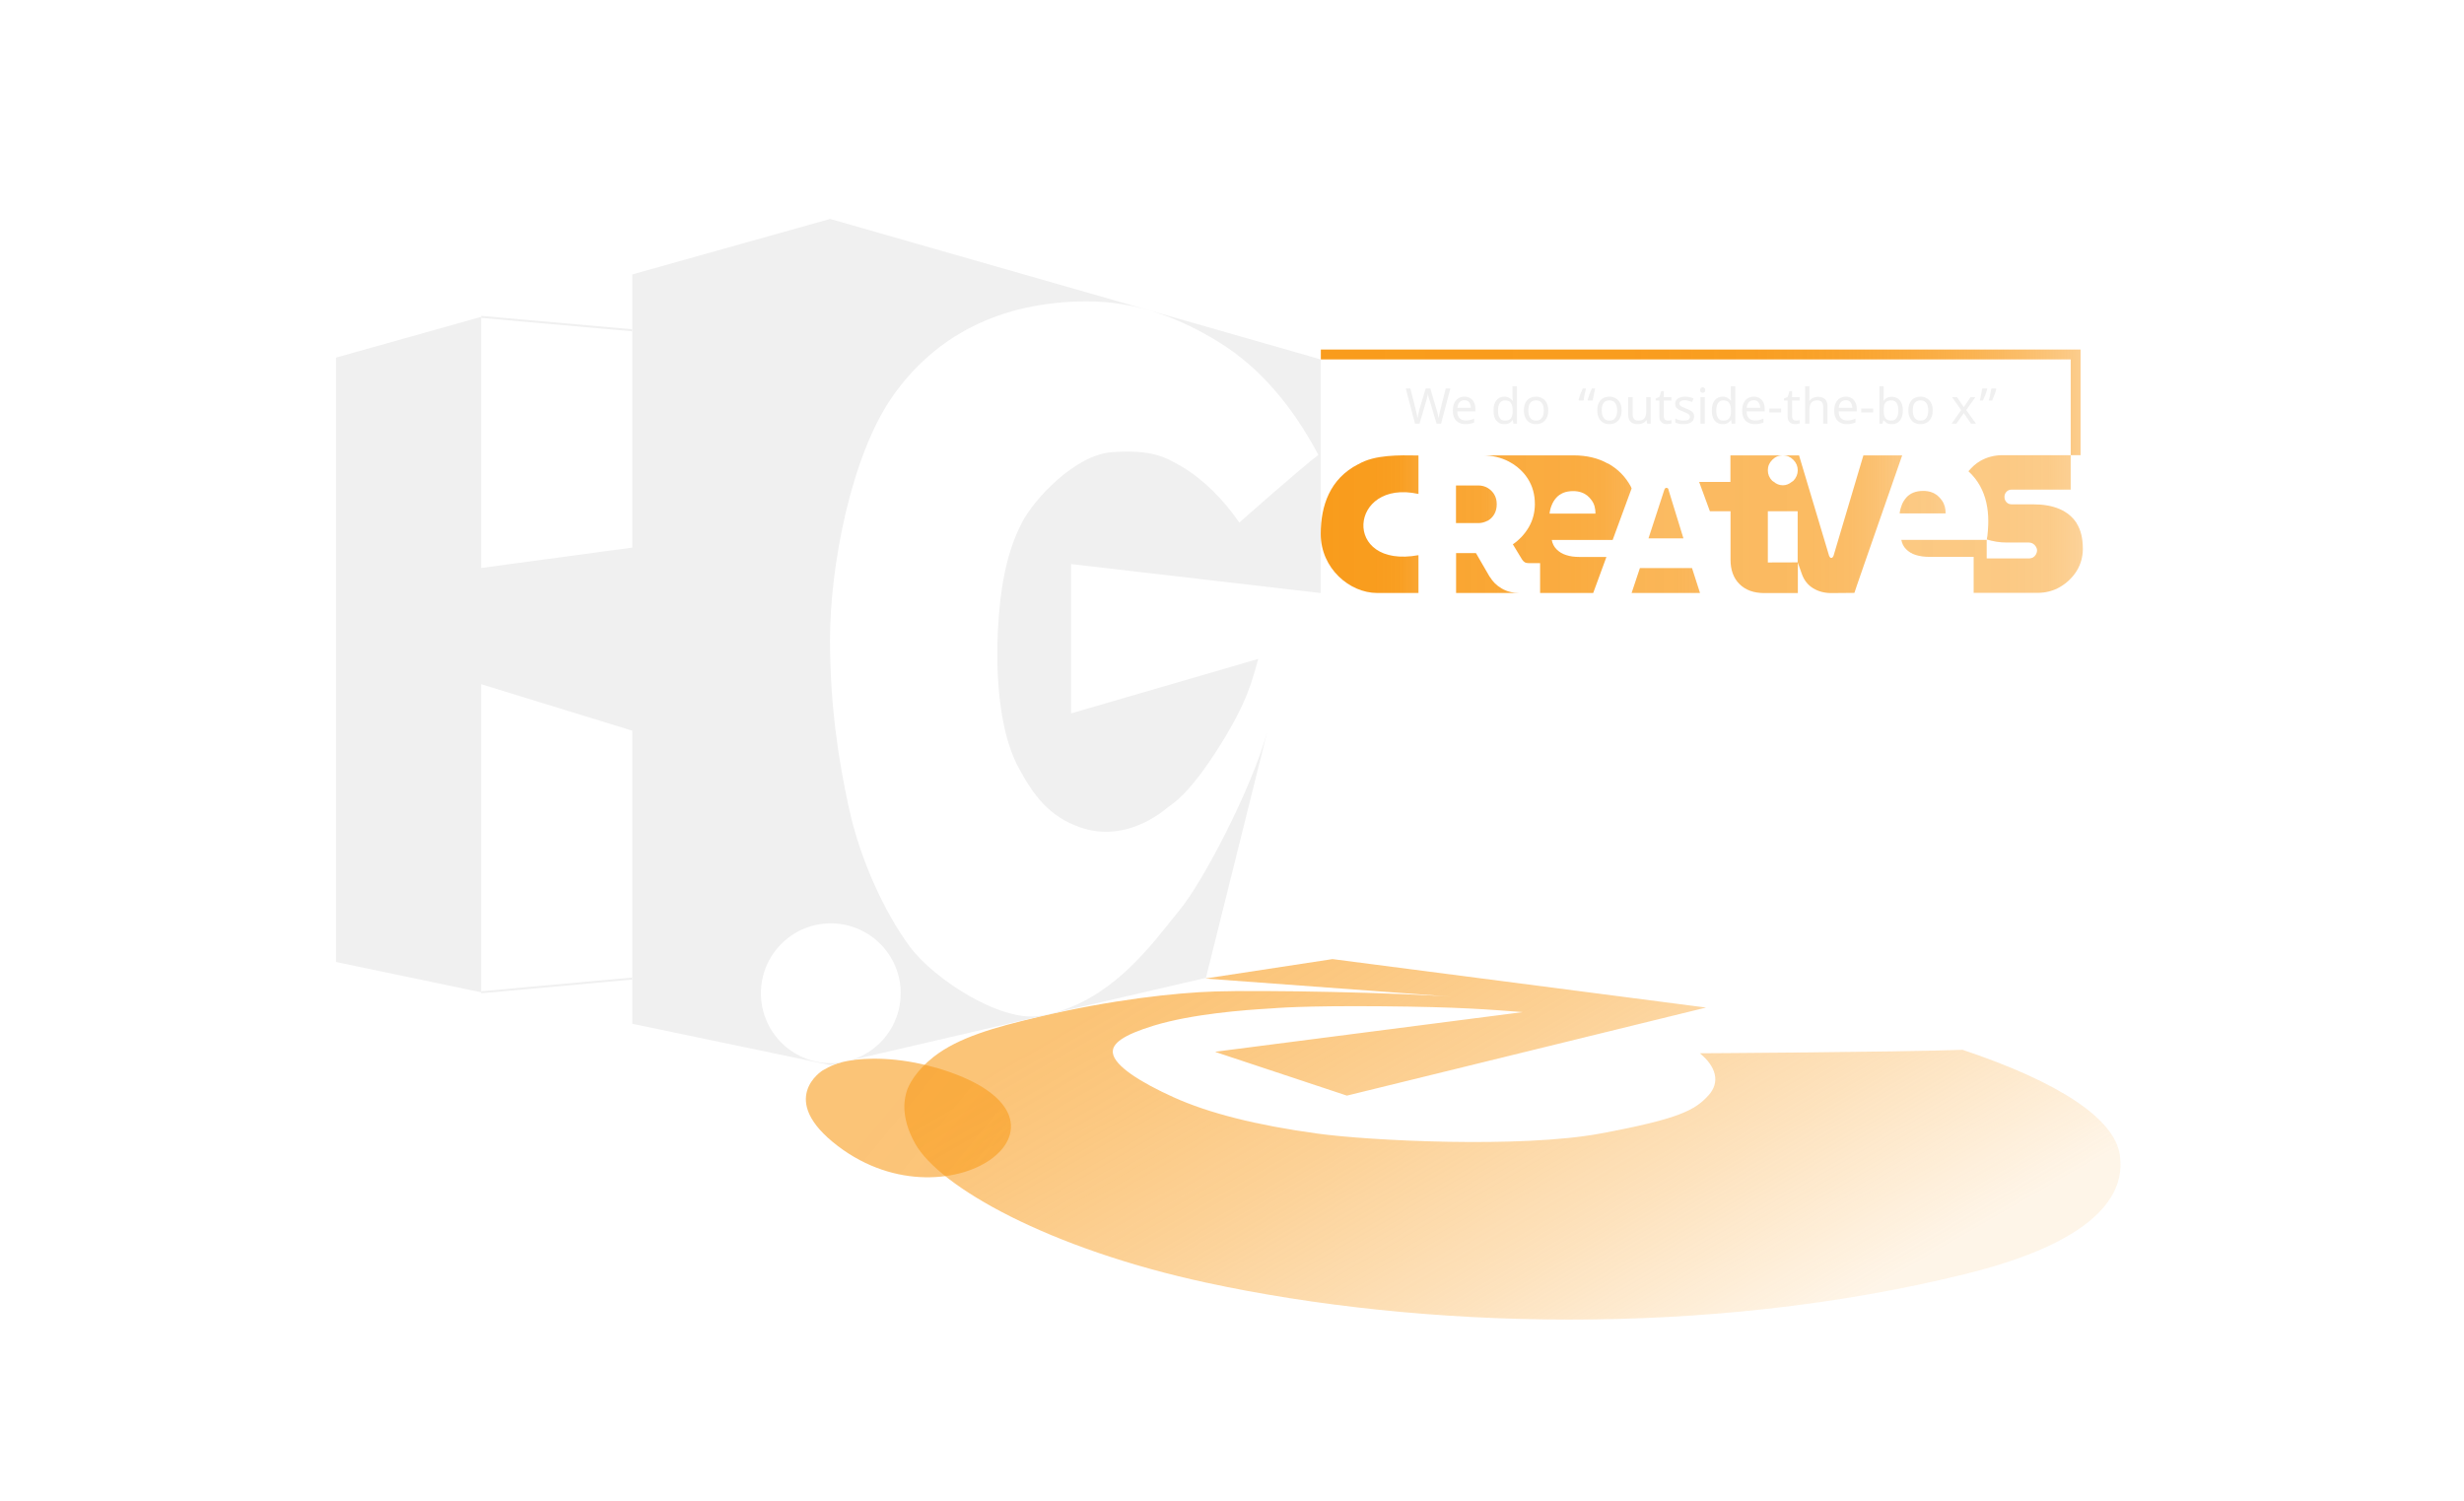
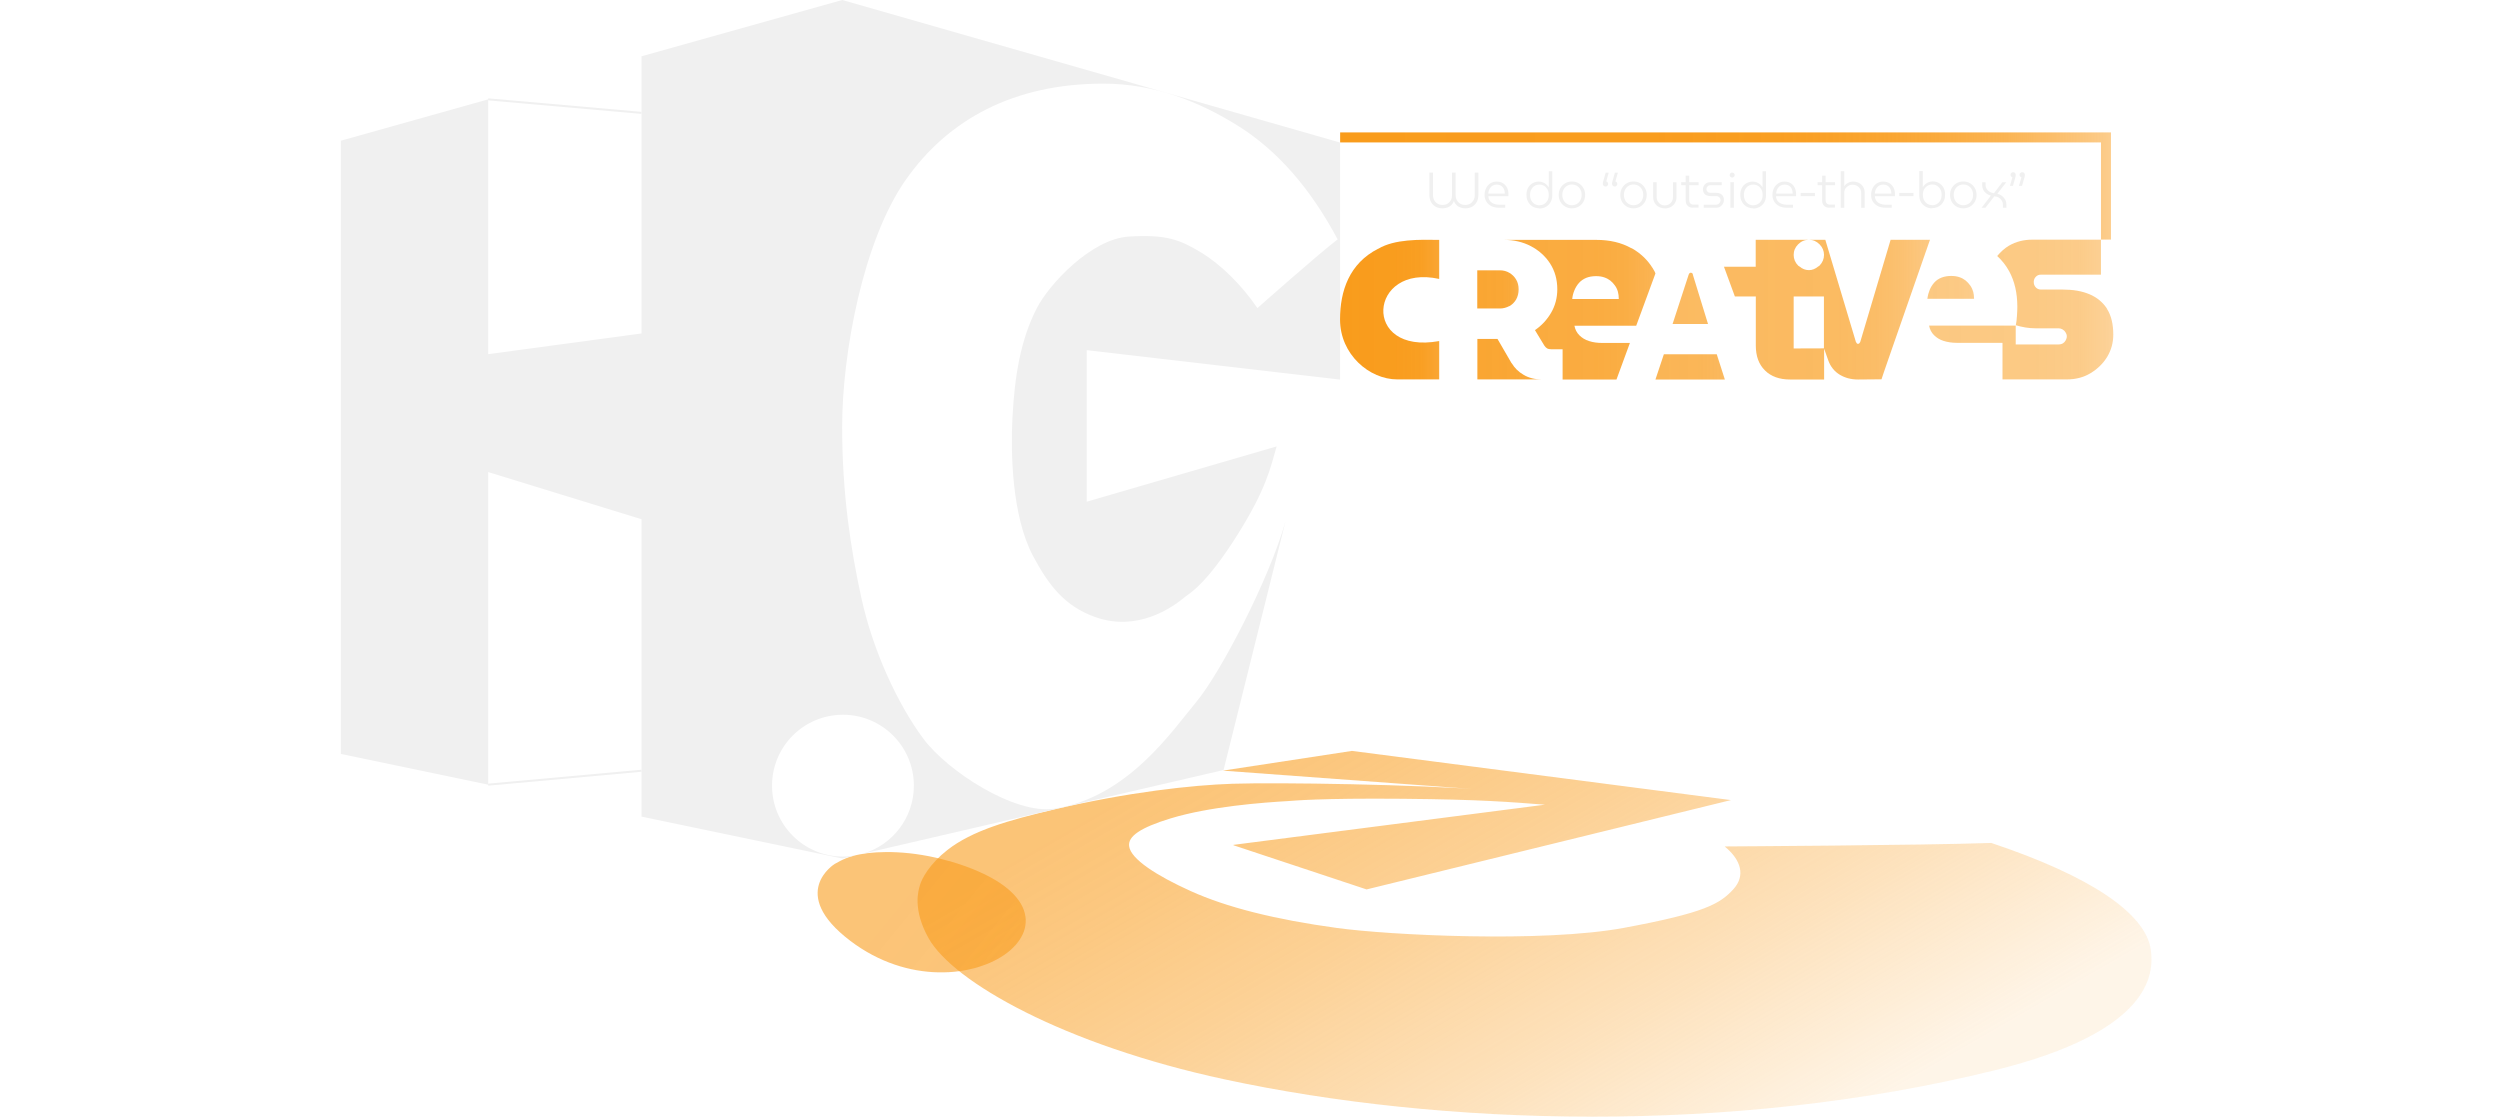
- <svg xmlns="http://www.w3.org/2000/svg" xmlns:xlink="http://www.w3.org/1999/xlink" id="Logo_Copy" viewBox="0 0 249.6 151.98">
+ <svg xmlns="http://www.w3.org/2000/svg" xmlns:xlink="http://www.w3.org/1999/xlink" id="Logo_Copy" viewBox="0 0 249.6 111.48">
  <defs>
-     <style>.cls-1{stroke:url(#linear-gradient-3);}.cls-1,.cls-2{fill:none;stroke-miterlimit:10;}.cls-3{letter-spacing:-.02em;}.cls-4{fill:url(#linear-gradient);}.cls-5{letter-spacing:-.03em;}.cls-6,.cls-7{fill:#f0f0f0;}.cls-7{font-family:MuseoModerno-Light, MuseoModerno;font-size:5px;font-variation-settings:'wght' 300;font-weight:300;}.cls-2{stroke:#f0f0f0;stroke-width:.2px;}.cls-8{fill:url(#linear-gradient-8);}.cls-9{fill:url(#linear-gradient-9);}.cls-10{fill:url(#linear-gradient-4);}.cls-11{fill:url(#linear-gradient-2);}.cls-12{fill:url(#linear-gradient-6);}.cls-13{fill:url(#linear-gradient-7);}.cls-14{fill:url(#linear-gradient-5);}.cls-15{fill:url(#linear-gradient-12);}.cls-16{fill:url(#linear-gradient-10);}.cls-17{fill:url(#linear-gradient-11);}</style>
-     <linearGradient id="linear-gradient" x1="128.92" y1="-97.89" x2="164.87" y2="-44.99" gradientTransform="translate(1.4 175.57) rotate(4.19)" gradientUnits="userSpaceOnUse">
+     <style>.cls-1{stroke:url(#linear-gradient-3);}.cls-1,.cls-2{fill:none;stroke-miterlimit:10;}.cls-3{fill:url(#linear-gradient);}.cls-4{fill:#f0f0f0;}.cls-2{stroke:#f0f0f0;stroke-width:.2px;}.cls-5{fill:url(#linear-gradient-8);}.cls-6{fill:url(#linear-gradient-9);}.cls-7{fill:url(#linear-gradient-4);}.cls-8{fill:url(#linear-gradient-2);}.cls-9{fill:url(#linear-gradient-6);}.cls-10{fill:url(#linear-gradient-7);}.cls-11{fill:url(#linear-gradient-5);}.cls-12{fill:url(#linear-gradient-12);}.cls-13{fill:url(#linear-gradient-10);}.cls-14{fill:url(#linear-gradient-11);}</style>
+     <linearGradient id="linear-gradient" x1="128.92" y1="-120.08" x2="164.87" y2="-67.17" gradientTransform="translate(-.22 175.51) rotate(4.19)" gradientUnits="userSpaceOnUse">
      <stop offset="0" stop-color="#f99c1c" stop-opacity=".6" />
      <stop offset=".14" stop-color="#f99c1c" stop-opacity=".56" />
      <stop offset=".38" stop-color="#f99c1c" stop-opacity=".46" />
      <stop offset=".68" stop-color="#f99c1d" stop-opacity=".3" />
      <stop offset="1" stop-color="#f99d1e" stop-opacity=".1" />
    </linearGradient>
-     <linearGradient id="linear-gradient-2" x1="1138.85" y1="1375.27" x2="1162.29" y2="1402.29" gradientTransform="translate(-922.47 -182.73) rotate(-21.48) scale(.73 .47)" gradientUnits="userSpaceOnUse">
+     <linearGradient id="linear-gradient-2" x1="1138.85" y1="1353.09" x2="1162.29" y2="1380.11" gradientTransform="translate(-918.68 -195.31) rotate(-21.48) scale(.73 .47)" gradientUnits="userSpaceOnUse">
      <stop offset="0" stop-color="#f99c1c" stop-opacity=".6" />
      <stop offset=".48" stop-color="#f99c1c" stop-opacity=".59" />
      <stop offset=".65" stop-color="#f99c1c" stop-opacity=".57" />
      <stop offset=".77" stop-color="#f99c1c" stop-opacity=".52" />
      <stop offset=".87" stop-color="#f99c1d" stop-opacity=".45" />
      <stop offset=".95" stop-color="#f99c1d" stop-opacity=".36" />
      <stop offset="1" stop-color="#f99d1e" stop-opacity=".3" />
    </linearGradient>
-     <linearGradient id="linear-gradient-3" x1="133.8" y1="40.76" x2="210.76" y2="40.76" gradientUnits="userSpaceOnUse">
+     <linearGradient id="linear-gradient-3" x1="133.8" y1="18.57" x2="210.76" y2="18.57" gradientUnits="userSpaceOnUse">
      <stop offset="0" stop-color="#f99c1c" />
      <stop offset=".43" stop-color="#f99c1c" stop-opacity=".99" />
      <stop offset=".58" stop-color="#f99c1c" stop-opacity=".97" />
      <stop offset=".69" stop-color="#f99c1c" stop-opacity=".92" />
      <stop offset=".78" stop-color="#f99c1c" stop-opacity=".85" />
      <stop offset=".86" stop-color="#f99c1c" stop-opacity=".76" />
      <stop offset=".93" stop-color="#f99c1d" stop-opacity=".65" />
      <stop offset=".99" stop-color="#f99c1d" stop-opacity=".53" />
      <stop offset="1" stop-color="#f99d1e" stop-opacity=".5" />
    </linearGradient>
-     <linearGradient id="linear-gradient-4" x1="192.61" y1="53.08" x2="210.99" y2="53.08" gradientUnits="userSpaceOnUse">
+     <linearGradient id="linear-gradient-4" x1="192.61" y1="30.9" x2="210.99" y2="30.9" gradientUnits="userSpaceOnUse">
      <stop offset="0" stop-color="#f99c1c" stop-opacity=".55" />
      <stop offset=".59" stop-color="#f99c1c" stop-opacity=".54" />
      <stop offset=".81" stop-color="#f99c1c" stop-opacity=".52" />
      <stop offset=".96" stop-color="#f99c1d" stop-opacity=".47" />
      <stop offset="1" stop-color="#f99d1e" stop-opacity=".45" />
    </linearGradient>
-     <linearGradient id="linear-gradient-5" x1="192.42" y1="50.87" x2="197.08" y2="50.87" gradientUnits="userSpaceOnUse">
+     <linearGradient id="linear-gradient-5" x1="192.42" y1="28.69" x2="197.08" y2="28.69" gradientUnits="userSpaceOnUse">
      <stop offset="0" stop-color="#f99c1c" stop-opacity=".55" />
      <stop offset=".68" stop-color="#f99c1c" stop-opacity=".54" />
      <stop offset=".93" stop-color="#f99c1d" stop-opacity=".52" />
      <stop offset="1" stop-color="#f99d1e" stop-opacity=".5" />
    </linearGradient>
-     <linearGradient id="linear-gradient-6" x1="172.12" y1="53.1" x2="192.69" y2="53.1" gradientUnits="userSpaceOnUse">
+     <linearGradient id="linear-gradient-6" x1="172.12" y1="30.92" x2="192.69" y2="30.92" gradientUnits="userSpaceOnUse">
      <stop offset="0" stop-color="#f99c1c" stop-opacity=".7" />
      <stop offset=".55" stop-color="#f99c1c" stop-opacity=".69" />
      <stop offset=".74" stop-color="#f99c1c" stop-opacity=".67" />
      <stop offset=".88" stop-color="#f99c1d" stop-opacity=".62" />
      <stop offset="1" stop-color="#f99c1d" stop-opacity=".55" />
      <stop offset="1" stop-color="#f99d1e" stop-opacity=".55" />
    </linearGradient>
-     <linearGradient id="linear-gradient-7" x1="133.79" y1="53.09" x2="143.69" y2="53.09" gradientUnits="userSpaceOnUse">
+     <linearGradient id="linear-gradient-7" x1="133.79" y1="30.91" x2="143.69" y2="30.91" gradientUnits="userSpaceOnUse">
      <stop offset="0" stop-color="#f99c1c" />
      <stop offset=".59" stop-color="#f99c1c" stop-opacity=".99" />
      <stop offset=".81" stop-color="#f99c1c" stop-opacity=".97" />
      <stop offset=".96" stop-color="#f99c1d" stop-opacity=".92" />
      <stop offset="1" stop-color="#f99d1e" stop-opacity=".9" />
    </linearGradient>
-     <linearGradient id="linear-gradient-8" x1="150.17" y1="53.1" x2="165.25" y2="53.1" gradientUnits="userSpaceOnUse">
+     <linearGradient id="linear-gradient-8" x1="150.17" y1="30.91" x2="165.25" y2="30.91" gradientUnits="userSpaceOnUse">
      <stop offset="0" stop-color="#f99c1c" stop-opacity=".85" />
      <stop offset=".59" stop-color="#f99c1c" stop-opacity=".84" />
      <stop offset=".81" stop-color="#f99c1c" stop-opacity=".82" />
      <stop offset=".96" stop-color="#f99c1d" stop-opacity=".77" />
      <stop offset="1" stop-color="#f99c1e" stop-opacity=".75" />
    </linearGradient>
-     <linearGradient id="linear-gradient-9" x1="147.5" y1="58.05" x2="153.89" y2="58.05" gradientUnits="userSpaceOnUse">
+     <linearGradient id="linear-gradient-9" x1="147.5" y1="35.86" x2="153.89" y2="35.86" gradientUnits="userSpaceOnUse">
      <stop offset="0" stop-color="#f99c1c" stop-opacity=".9" />
      <stop offset=".59" stop-color="#f99c1c" stop-opacity=".89" />
      <stop offset=".81" stop-color="#f99c1c" stop-opacity=".87" />
      <stop offset=".96" stop-color="#f99c1d" stop-opacity=".82" />
      <stop offset="1" stop-color="#f99c1e" stop-opacity=".8" />
    </linearGradient>
-     <linearGradient id="linear-gradient-10" y1="51.1" x2="151.62" y2="51.1" xlink:href="#linear-gradient-9" />
-     <linearGradient id="linear-gradient-11" x1="166.99" y1="51.98" x2="170.53" y2="51.98" gradientUnits="userSpaceOnUse">
+     <linearGradient id="linear-gradient-10" y1="28.91" x2="151.62" y2="28.91" xlink:href="#linear-gradient-9" />
+     <linearGradient id="linear-gradient-11" x1="166.99" y1="29.8" x2="170.53" y2="29.8" gradientUnits="userSpaceOnUse">
      <stop offset="0" stop-color="#f99c1c" stop-opacity=".7" />
      <stop offset="1" stop-color="#f99d1e" stop-opacity=".7" />
    </linearGradient>
-     <linearGradient id="linear-gradient-12" x1="165.28" y1="58.81" x2="172.21" y2="58.81" gradientUnits="userSpaceOnUse">
+     <linearGradient id="linear-gradient-12" x1="165.28" y1="36.63" x2="172.21" y2="36.63" gradientUnits="userSpaceOnUse">
      <stop offset="0" stop-color="#f99c1c" stop-opacity=".75" />
      <stop offset=".68" stop-color="#f99c1c" stop-opacity=".74" />
      <stop offset=".93" stop-color="#f99c1d" stop-opacity=".72" />
      <stop offset="1" stop-color="#f99d1e" stop-opacity=".7" />
    </linearGradient>
  </defs>
-   <polyline class="cls-2" points="48.74 100.52 64.05 99.13 48.74 100.52" />
-   <polyline class="cls-2" points="48.74 32.1 64.05 33.46 48.74 32.1" />
-   <path class="cls-4" d="m123.15,106.54l31.1-4.01c-3.46-.26-6.28-.52-14.26-.59-8.21-.07-10.8.19-11.4.23-2.47.14-7.83.54-11.72,1.73-3.07.94-4.25,1.8-4.14,2.76.15,1.31,2.8,2.98,6.14,4.49,3.55,1.61,8.39,2.84,14.62,3.69,5.25.72,20.53,1.49,28.63-.01,8.13-1.51,9.6-2.4,10.94-3.86,1.22-1.33.79-2.92-.87-4.27,0,0,19.85-.11,26.62-.35,9.75,3.26,15.42,6.98,15.93,10.68.33,2.42.03,8.16-15.6,12.02-26.35,6.51-55.37,5.53-76.84.91-16.1-3.46-27.14-9.75-29.58-14.08-1.66-2.95-1-4.86-.89-5.26.19-.73,1-2.19,2.75-3.56,2.49-1.95,6.12-2.98,10.66-4.05,7.33-1.73,13.79-2.44,17.82-2.57,4.62-.15,18.71.07,25.51.64l-26.49-1.95,12.9-1.97,37.84,4.91-36.38,8.92-13.29-4.41Z" />
-   <path class="cls-11" d="m94.78,108.16c-3.78-1.1-7.1-1.03-8.88-.69-1.17.22-1.78.52-2.57.97,0,0-4.71,2.91,1.56,7.67,11.51,8.75,27.04-2.96,9.9-7.96Z" />
-   <path class="cls-6" d="m133.79,60.1v-23.69l-49.7-14.23-20.04,5.62v27.67l-15.31,2.07v-25.44l-14.71,4.13v61.22l14.71,3.07v-31.21l15.31,4.71v29.69l20.04,4.18,1.33-.31c-.41.07-.83.12-1.26.12-.02,0-.05,0-.07,0-3.88-.04-7.01-3.19-7.01-7.08s3.13-7.04,7.01-7.08c.02,0,.05,0,.07,0,3.91,0,7.08,3.17,7.08,7.08,0,3.23-2.16,5.95-5.12,6.8l36.04-8.36h0l6.18-24.82c-1.59,5.71-6.48,15.12-8.91,18.03-2.4,2.88-6.86,9.54-14.18,10.65-3.94.6-10.65-3.74-13.07-7-2.58-3.48-5.04-8.82-6.18-14.04-1.11-5.06-1.92-10.59-1.92-17.09,0-7.38,2.11-18.6,6.34-24.64,4.23-6.04,10.8-9.62,19.73-9.62,5.09,0,9.59,1.79,13.48,4.23,3.89,2.44,7.2,6.21,9.92,11.32-1.78,1.34-8.01,6.86-8.01,6.86-1.54-2.26-3.59-4.31-5.59-5.53-2.09-1.27-3.46-1.85-7.26-1.61-3.78.25-7.97,4.79-9.18,7.16-1.59,3.09-2.21,6.69-2.43,10.98-.17,3.35-.08,9.75,2.07,13.77,1.52,2.84,3.12,5.01,6.26,6.1,4.12,1.43,7.53-.88,8.95-2.07.34-.29,2.03-1.11,5.26-6.28,2.79-4.47,3.21-6.51,3.84-8.71l-18.96,5.52v-15.13l25.29,2.94Z" />
+   <polyline class="cls-2" points="48.74 78.34 64.05 76.95 48.74 78.34" />
+   <polyline class="cls-2" points="48.74 9.92 64.05 11.27 48.74 9.92" />
+   <path class="cls-3" d="m123.15,84.35l31.1-4.01c-3.46-.26-6.28-.52-14.26-.59-8.21-.07-10.8.19-11.4.23-2.47.14-7.83.54-11.72,1.73-3.07.94-4.25,1.8-4.14,2.76.15,1.31,2.8,2.98,6.14,4.49,3.55,1.61,8.39,2.84,14.62,3.69,5.25.72,20.53,1.49,28.63-.01,8.13-1.51,9.6-2.4,10.94-3.86,1.22-1.33.79-2.92-.87-4.27,0,0,19.85-.11,26.62-.35,9.75,3.26,15.42,6.98,15.93,10.68.33,2.42.03,8.16-15.6,12.02-26.35,6.51-55.37,5.53-76.84.91-16.1-3.46-27.14-9.75-29.58-14.08-1.66-2.95-1-4.86-.89-5.26.19-.73,1-2.19,2.75-3.56,2.49-1.95,6.12-2.98,10.66-4.05,7.33-1.73,13.79-2.44,17.82-2.57,4.62-.15,18.71.07,25.51.64l-26.49-1.95,12.9-1.97,37.84,4.91-36.38,8.92-13.29-4.41Z" />
+   <path class="cls-8" d="m94.78,85.98c-3.78-1.1-7.1-1.03-8.88-.69-1.17.22-1.78.52-2.57.97,0,0-4.71,2.91,1.56,7.67,11.51,8.75,27.04-2.96,9.9-7.96Z" />
+   <path class="cls-4" d="m133.79,37.91V14.23L84.09,0l-20.04,5.62v27.67l-15.31,2.07V9.92l-14.71,4.13v61.22l14.71,3.07v-31.21l15.31,4.71v29.69l20.04,4.18,1.33-.31c-.41.07-.83.12-1.26.12-.02,0-.05,0-.07,0-3.88-.04-7.01-3.19-7.01-7.08s3.13-7.04,7.01-7.08c.02,0,.05,0,.07,0,3.91,0,7.08,3.17,7.08,7.08,0,3.23-2.16,5.95-5.12,6.8l36.04-8.36h0l6.18-24.82c-1.59,5.71-6.48,15.12-8.91,18.03-2.4,2.88-6.86,9.54-14.18,10.65-3.94.6-10.65-3.74-13.07-7-2.58-3.48-5.04-8.82-6.18-14.04-1.11-5.06-1.92-10.59-1.92-17.09,0-7.38,2.11-18.6,6.34-24.64,4.23-6.04,10.8-9.62,19.73-9.62,5.09,0,9.59,1.79,13.48,4.23,3.89,2.44,7.2,6.21,9.92,11.32-1.78,1.34-8.01,6.86-8.01,6.86-1.54-2.26-3.59-4.31-5.59-5.53-2.09-1.27-3.46-1.85-7.26-1.61-3.78.25-7.97,4.79-9.18,7.16-1.59,3.09-2.21,6.69-2.43,10.98-.17,3.35-.08,9.75,2.07,13.77,1.52,2.84,3.12,5.01,6.26,6.1,4.12,1.43,7.53-.88,8.95-2.07.34-.29,2.03-1.11,5.26-6.28,2.79-4.47,3.21-6.51,3.84-8.71l-18.96,5.52v-15.13l25.29,2.94Z" />
  <g>
-     <text class="cls-7" transform="translate(142.34 42.92)">
-       <tspan x="0" y="0">We do </tspan>
-       <tspan class="cls-5" x="17.51" y="0">“</tspan>
-       <tspan x="19.18" y="0">outside-the-bo</tspan>
-       <tspan class="cls-3" x="55.26" y="0">x</tspan>
-       <tspan x="58.15" y="0">”</tspan>
-     </text>
-     <polyline class="cls-1" points="133.8 35.91 210.26 35.91 210.26 46.11" />
    <g>
-       <path class="cls-10" d="m210.37,53.01c-.42-.65-1-1.13-1.75-1.45-.75-.32-1.64-.47-2.67-.47h-2.17c-.22,0-.39-.07-.53-.22-.14-.15-.2-.33-.2-.54,0-.2.07-.37.2-.51.14-.15.31-.22.53-.22h5.98v-3.49h-6.9c-.83,0-1.59.2-2.27.59-.47.27-.85.64-1.19,1.04.48.44.88.94,1.2,1.53.54,1,.81,2.17.81,3.53,0,.26-.01.58-.04.95-.02.36-.06.65-.11.9.62.19,1.28.31,2.01.31h2.27c.14,0,.27.04.39.11.12.07.22.17.3.3.08.13.12.25.12.38,0,.15-.04.28-.11.41-.07.13-.17.23-.28.3-.12.07-.27.11-.45.11h-4.26v-1.88h-8.65c.07.37.23.69.49.95.26.26.58.46.97.58.39.12.83.19,1.32.19h4.55v3.65h6.43c.87,0,1.65-.2,2.34-.61.69-.41,1.25-.95,1.67-1.62.41-.68.62-1.42.62-2.23,0-1.07-.21-1.92-.62-2.57Z" />
-       <path class="cls-14" d="m196.99,51.28c-.06-.22-.16-.43-.3-.62-.14-.19-.3-.36-.46-.49-.17-.13-.37-.24-.61-.32-.24-.08-.51-.12-.81-.12-.37,0-.7.06-.98.17-.28.11-.52.28-.71.49-.19.21-.35.46-.46.73-.11.27-.19.57-.23.89h4.66c0-.27-.03-.51-.09-.73Z" />
-       <path class="cls-12" d="m192.69,46.13h-3.93l-3.03,10.19c-.03.05-.06.1-.09.14s-.08.06-.15.06c-.04,0-.08-.02-.11-.06-.03-.04-.06-.08-.09-.14l-3.05-10.19h-.13s-6.82,0-6.82,0v2.69h-3.17l1.09,2.97h2.09v4.9c0,1.05.3,1.88.91,2.48.6.6,1.44.91,2.5.91h3.41v-3.08l.41,1.16c.23.64.62,1.12,1.15,1.44.53.32,1.14.48,1.82.48s2.35-.02,2.35-.02c0,0,.41-1.25.64-1.88l.42-1.21,3.66-10.5.12-.34Zm-13.16.45c.3-.3.65-.45,1.07-.45s.76.15,1.06.45c.3.3.45.66.45,1.06s-.15.76-.45,1.07c-.05.05-.1.06-.15.1-.27.22-.56.35-.91.35s-.66-.13-.92-.35c-.05-.04-.1-.06-.15-.1-.3-.3-.45-.66-.45-1.07s.15-.76.45-1.06Zm2.57,10.39h0s-3.02.01-3.02.01v-.55s0-.02,0-.03v-4.61h0s0,0,0,0h3.02v5.18s0,0,0,0Z" />
-       <path class="cls-13" d="m137.6,47.02c-2.89,1.47-3.81,4.22-3.81,7.07,0,3.5,2.94,5.98,5.71,5.98h4.19s0-3.83,0-3.83c-7.81,1.43-7.06-7.77,0-6.2v-3.9c-1.95-.03-4.45-.09-6.09.89Z" />
-       <path class="cls-8" d="m162.87,46.96c-.99-.56-2.15-.83-3.49-.83h-3.4s-4.02,0-4.02,0h0s-1.79,0-1.79,0c.98,0,1.88.21,2.68.63.6.31,1.11.72,1.53,1.21.14.17.27.34.39.53.47.74.71,1.59.71,2.56,0,.86-.21,1.65-.62,2.35-.41.7-.95,1.28-1.61,1.73l.94,1.55c.08.12.17.21.27.27.1.06.24.09.41.09h1.14v3.02c.31,0,.64,0,.99,0h4.39s1.34-3.65,1.34-3.65h-2.76c-.49,0-.93-.06-1.32-.19-.39-.12-.71-.32-.97-.58s-.42-.58-.49-.95h6.17l1.92-5.22c-.03-.06-.05-.13-.08-.19-.54-1-1.3-1.77-2.29-2.33Zm-5.9,5.07c.03-.32.11-.61.23-.89.11-.27.27-.52.46-.73.19-.21.43-.37.71-.49.28-.11.61-.17.98-.17.3,0,.57.04.81.12.24.08.44.19.61.32.17.13.32.3.46.49.14.19.24.4.3.62.06.22.09.46.09.73h-4.66Z" />
-       <path class="cls-9" d="m150.92,58.46l-1.41-2.43h-2.01v4.04h6.4c-.66,0-1.26-.15-1.77-.45-.52-.3-.92-.69-1.2-1.17Z" />
-       <path class="cls-16" d="m150.67,52.77c.29-.15.51-.37.69-.66.17-.29.26-.63.26-1.03s-.09-.72-.26-1c-.17-.28-.4-.5-.68-.66-.28-.16-.58-.24-.92-.24h-2.27v3.81h2.27c.32,0,.62-.08.91-.23Z" />
-       <path class="cls-17" d="m169.02,49.6c-.01-.07-.04-.11-.08-.14-.04-.03-.09-.04-.14-.04-.04,0-.08.01-.11.04-.03.03-.06.07-.09.14l-1.61,4.94h3.54l-1.52-4.94Z" />
-       <polygon class="cls-15" points="166.12 57.55 165.28 60.07 172.21 60.07 171.4 57.55 166.12 57.55" />
+       <path class="cls-4" d="m144.02,20.8c-.26,0-.48-.05-.68-.16-.2-.11-.35-.26-.46-.46-.11-.2-.17-.44-.17-.71v-2.24h.36v2.26c0,.18.04.34.12.49.08.15.19.27.33.35.14.09.31.13.51.13s.36-.04.5-.13c.14-.09.25-.21.33-.35.08-.15.11-.31.11-.49v-2.26h.36v2.26c0,.18.04.34.12.49.08.15.19.27.33.35.14.09.31.13.51.13s.36-.04.5-.13c.14-.09.25-.21.33-.35.08-.15.12-.31.12-.49v-2.26h.36v2.24c0,.27-.06.51-.17.71-.11.2-.27.35-.46.46-.2.11-.42.16-.68.16-.16,0-.32-.03-.47-.08-.15-.05-.29-.13-.4-.24-.11-.11-.2-.24-.26-.41-.06.16-.15.3-.26.41-.12.11-.25.19-.4.24-.15.05-.3.08-.47.08Z" />
+       <path class="cls-4" d="m149.65,20.74c-.27,0-.52-.05-.73-.15s-.38-.25-.51-.44c-.12-.19-.19-.42-.19-.69,0-.25.05-.47.15-.67.1-.2.24-.36.42-.48s.39-.18.64-.18.46.06.64.17c.17.11.3.26.4.45.09.19.13.4.13.63,0,.03,0,.07,0,.11,0,.04,0,.08-.01.1h-1.99c0,.19.06.34.16.47.1.13.22.22.38.28.16.06.32.1.5.1h.64v.3h-.62Zm-1.06-1.41h1.65c0-.07,0-.14-.02-.22-.01-.08-.04-.16-.07-.24-.04-.08-.08-.15-.15-.22s-.14-.12-.24-.16c-.09-.04-.21-.06-.35-.06-.13,0-.24.03-.34.08-.1.05-.19.12-.26.21-.07.09-.12.19-.16.29-.04.11-.06.22-.06.33Z" />
+       <path class="cls-4" d="m153.7,20.8c-.18,0-.34-.03-.5-.09s-.3-.15-.42-.27c-.12-.12-.21-.26-.28-.43-.07-.17-.1-.36-.1-.57,0-.27.06-.51.17-.7.11-.2.26-.35.45-.45.19-.11.4-.16.63-.16.14,0,.27.03.4.08s.24.12.34.21c.1.09.18.19.24.3h0v-1.62h.35v2.38c0,.28-.06.52-.18.72-.12.2-.27.35-.47.46s-.41.16-.65.16Zm0-.31c.17,0,.32-.04.46-.12.14-.08.25-.2.34-.35.08-.15.13-.34.13-.56s-.04-.41-.13-.56-.2-.27-.34-.35c-.14-.08-.3-.12-.47-.12s-.32.04-.46.12c-.14.08-.26.2-.34.36-.09.15-.13.34-.13.55s.04.4.13.56c.09.16.2.27.35.36.15.08.3.12.47.12Z" />
+       <path class="cls-4" d="m156.94,20.8c-.26,0-.48-.06-.68-.18s-.36-.28-.47-.48-.17-.43-.17-.68.06-.48.17-.68.27-.36.47-.48.43-.18.68-.18.48.06.68.18.35.28.47.48c.12.2.17.43.17.68s-.06.48-.17.68-.27.36-.47.48-.43.18-.68.18Zm0-.31c.19,0,.36-.05.51-.14.15-.09.26-.22.34-.37s.12-.33.12-.53-.04-.37-.12-.52c-.08-.16-.2-.28-.34-.37-.15-.09-.32-.14-.51-.14s-.36.05-.5.14c-.14.09-.26.22-.34.37-.08.16-.12.33-.12.52s.04.37.12.53c.08.16.2.28.34.37.15.09.31.14.5.14Z" />
+       <path class="cls-4" d="m160.29,18.62c-.08,0-.14-.03-.19-.08-.05-.05-.07-.12-.07-.19,0-.05,0-.1.01-.14,0-.04.02-.09.04-.15l.23-.82h.3l-.24.87c.06.02.11.05.14.1.03.05.05.1.05.16,0,.07-.03.13-.08.18s-.11.08-.19.08Zm.92,0c-.08,0-.14-.03-.19-.08-.05-.05-.08-.12-.08-.19,0-.05,0-.1.02-.14s.02-.09.04-.15l.23-.82h.3l-.25.87c.06.02.11.05.14.1.03.05.05.1.05.16,0,.07-.03.13-.08.18-.05.05-.11.08-.19.08Z" />
+       <path class="cls-4" d="m163.09,20.8c-.26,0-.49-.06-.68-.18-.2-.12-.36-.28-.47-.48s-.17-.43-.17-.68.06-.48.17-.68.27-.36.47-.48c.2-.12.43-.18.68-.18s.48.06.68.18c.2.12.35.28.47.48.11.2.17.43.17.68s-.06.48-.17.68c-.12.2-.27.36-.47.48-.2.12-.43.18-.68.18Zm0-.31c.19,0,.36-.05.51-.14.15-.09.26-.22.34-.37.08-.16.12-.33.12-.53s-.04-.37-.12-.52c-.08-.16-.2-.28-.34-.37-.15-.09-.32-.14-.51-.14s-.36.05-.5.14c-.15.09-.26.22-.34.37-.08.16-.12.33-.12.52s.04.37.12.53.19.28.34.37c.15.09.31.14.5.14Z" />
+       <path class="cls-4" d="m166.21,20.8c-.21,0-.41-.05-.58-.14-.18-.09-.32-.22-.42-.39s-.16-.37-.16-.6v-1.48h.35v1.47c0,.18.04.33.12.46s.18.22.3.29c.12.07.26.1.39.1s.28-.03.4-.1.23-.16.3-.29c.08-.12.12-.28.12-.45v-1.47h.35v1.48c0,.23-.05.43-.16.6-.11.17-.25.3-.42.39-.18.09-.37.14-.59.14Z" />
+       <path class="cls-4" d="m167.85,18.49v-.3h1.74v.3h-1.74Zm1.17,2.25c-.23,0-.4-.07-.53-.2-.13-.13-.19-.31-.19-.53v-2.47h.35v2.43c0,.15.04.26.11.34.08.08.19.12.33.12h.49v.3h-.56Z" />
+       <path class="cls-4" d="m170.1,20.74v-.3h1.2c.1,0,.19-.02.26-.07.07-.04.12-.1.16-.17.04-.07.06-.14.06-.21s-.02-.14-.05-.2c-.03-.06-.08-.11-.15-.15-.06-.04-.14-.06-.24-.06h-.54c-.16,0-.3-.03-.42-.08-.12-.05-.21-.13-.27-.24-.06-.1-.09-.22-.09-.36,0-.12.03-.24.09-.35.06-.11.14-.19.25-.26.11-.07.24-.1.38-.1h1.16v.3h-1.12c-.13,0-.23.04-.3.12-.07.08-.11.17-.11.27s.04.18.11.26c.07.08.18.11.33.11h.5c.18,0,.33.03.45.09.12.06.21.14.27.25.06.11.09.23.09.38,0,.13-.03.25-.1.37-.07.12-.16.21-.27.29s-.25.11-.4.11h-1.26Z" />
+       <path class="cls-4" d="m172.94,17.73c-.07,0-.12-.03-.18-.08-.05-.05-.07-.11-.07-.17,0-.07.03-.13.07-.18.05-.05.11-.07.18-.07.07,0,.13.02.18.07.05.05.07.11.07.18,0,.07-.02.12-.07.17-.05.05-.11.08-.18.08Zm-.18,3.01v-2.55h.35v2.55h-.35Z" />
+       <path class="cls-4" d="m175.05,20.8c-.18,0-.34-.03-.5-.09s-.3-.15-.42-.27c-.12-.12-.21-.26-.28-.43-.07-.17-.1-.36-.1-.57,0-.27.06-.51.17-.7.11-.2.26-.35.45-.45s.4-.16.63-.16c.14,0,.27.03.4.08.13.05.24.12.34.21.1.09.18.19.23.3h0v-1.62h.35v2.38c0,.28-.06.52-.17.72-.12.2-.27.35-.47.46-.19.1-.41.16-.65.16Zm0-.31c.17,0,.32-.04.46-.12.14-.08.26-.2.34-.35.09-.15.13-.34.13-.56s-.04-.41-.13-.56c-.09-.15-.2-.27-.34-.35-.14-.08-.3-.12-.47-.12s-.32.04-.46.12c-.14.08-.26.2-.34.36-.09.15-.13.34-.13.55s.04.4.13.56c.09.16.2.27.35.36.14.08.3.12.47.12Z" />
+       <path class="cls-4" d="m178.39,20.74c-.27,0-.52-.05-.73-.15-.21-.1-.38-.25-.51-.44-.12-.19-.19-.42-.19-.69,0-.25.05-.47.15-.67.1-.2.24-.36.42-.48s.39-.18.64-.18.46.06.63.17c.17.11.3.26.39.45s.13.4.13.63c0,.03,0,.07,0,.11,0,.04,0,.08-.02.1h-1.98c0,.19.06.34.16.47.1.13.22.22.38.28.15.06.32.1.5.1h.65v.3h-.62Zm-1.06-1.41h1.65c0-.07,0-.14-.02-.22-.01-.08-.04-.16-.07-.24s-.08-.15-.14-.22c-.06-.07-.14-.12-.24-.16-.09-.04-.21-.06-.35-.06-.13,0-.24.03-.35.08-.1.05-.19.12-.26.21s-.12.19-.16.29c-.04.11-.06.22-.06.33Z" />
+       <path class="cls-4" d="m179.78,19.58v-.32h1.42v.32h-1.42Z" />
+       <path class="cls-4" d="m181.47,18.49v-.3h1.74v.3h-1.74Zm1.17,2.25c-.23,0-.4-.07-.53-.2s-.19-.31-.19-.53v-2.47h.35v2.43c0,.15.04.26.11.34.07.08.19.12.33.12h.49v.3h-.56Z" />
+       <path class="cls-4" d="m183.78,20.74v-3.65h.35v1.51c.1-.16.23-.27.39-.35.16-.08.33-.12.51-.12.21,0,.41.05.58.14s.31.22.41.39c.1.17.15.37.15.6v1.49h-.35v-1.47c0-.18-.04-.33-.12-.45-.08-.12-.19-.22-.32-.29-.13-.07-.27-.1-.41-.1s-.28.03-.4.1-.24.16-.32.28c-.08.12-.12.27-.12.45v1.48h-.35Z" />
+       <path class="cls-4" d="m188.24,20.74c-.27,0-.52-.05-.73-.15s-.38-.25-.51-.44c-.12-.19-.19-.42-.19-.69,0-.25.05-.47.15-.67.1-.2.24-.36.42-.48s.39-.18.64-.18.46.06.64.17c.17.11.3.26.4.45.09.19.13.4.13.63,0,.03,0,.07,0,.11,0,.04,0,.08-.01.1h-1.99c0,.19.06.34.16.47.1.13.22.22.38.28.16.06.32.1.5.1h.64v.3h-.62Zm-1.06-1.41h1.65c0-.07,0-.14-.02-.22-.01-.08-.04-.16-.07-.24-.04-.08-.08-.15-.15-.22s-.14-.12-.24-.16c-.09-.04-.21-.06-.35-.06-.13,0-.24.03-.34.08-.1.05-.19.12-.26.21-.07.09-.12.19-.16.29-.04.11-.06.22-.06.33Z" />
+       <path class="cls-4" d="m189.62,19.58v-.32h1.42v.32h-1.42Z" />
+       <path class="cls-4" d="m192.9,20.8c-.23,0-.45-.05-.64-.16s-.35-.25-.47-.46c-.12-.2-.17-.44-.17-.72v-2.38h.35v1.62h0c.06-.11.13-.21.24-.3.1-.09.21-.16.34-.21.13-.05.26-.08.4-.08.23,0,.44.05.63.16s.34.26.45.45c.11.19.17.43.17.7,0,.21-.03.4-.1.57-.07.17-.16.31-.28.43-.12.12-.26.21-.41.27-.16.06-.33.09-.51.09Zm0-.31c.17,0,.33-.04.47-.12.14-.08.26-.2.35-.36.09-.15.13-.34.13-.56s-.04-.39-.13-.55c-.09-.16-.2-.27-.34-.36-.14-.08-.3-.12-.46-.12s-.32.04-.46.12c-.14.08-.26.2-.35.35-.09.15-.13.34-.13.56s.04.41.13.56c.08.15.2.27.34.35.14.08.29.12.46.12Z" />
+       <path class="cls-4" d="m196.02,20.8c-.26,0-.49-.06-.69-.18-.2-.12-.36-.28-.47-.48s-.17-.43-.17-.68.06-.48.17-.68.27-.36.47-.48c.2-.12.43-.18.69-.18s.48.06.68.18.36.28.47.48c.11.2.17.43.17.68s-.06.48-.17.68c-.12.2-.27.36-.47.48s-.43.18-.68.18Zm0-.31c.19,0,.36-.05.51-.14.15-.09.26-.22.34-.37s.12-.33.12-.53-.04-.37-.12-.52c-.08-.16-.2-.28-.34-.37-.15-.09-.32-.14-.51-.14s-.36.05-.5.14c-.15.09-.26.22-.34.37-.08.16-.12.33-.12.52s.04.37.12.53c.08.16.19.28.34.37.14.09.31.14.5.14Z" />
+       <path class="cls-4" d="m197.84,20.74l.93-1.21c-.17-.04-.32-.11-.45-.21-.13-.1-.24-.22-.31-.37-.07-.14-.11-.3-.11-.46v-.29h.34v.29c0,.14.04.27.12.39.08.12.18.21.31.28.13.07.26.11.41.13l.83-1.09h.39l-.88,1.14c.18.05.34.12.47.23s.24.23.32.38c.08.15.11.31.11.49v.3h-.35v-.3c0-.15-.04-.29-.11-.41-.07-.12-.17-.22-.3-.3-.13-.08-.28-.12-.45-.13l-.88,1.14h-.4Z" />
+       <path class="cls-4" d="m200.67,18.57l.25-.87c-.06-.02-.11-.05-.14-.1-.03-.05-.05-.1-.05-.15,0-.07.03-.13.08-.18s.12-.08.18-.08c.08,0,.14.03.19.08.05.05.07.12.07.19,0,.05,0,.1-.01.14s-.02.1-.04.15l-.23.81h-.3Zm.9,0l.25-.87c-.06-.02-.11-.05-.14-.1-.03-.05-.05-.1-.05-.15,0-.07.03-.13.08-.18.05-.05.12-.08.19-.08.08,0,.14.03.19.08s.07.12.07.19c0,.05,0,.1-.01.14,0,.04-.02.1-.04.15l-.23.81h-.3Z" />
+     </g>
+     <polyline class="cls-1" points="133.8 13.72 210.26 13.72 210.26 23.92" />
+     <g>
+       <path class="cls-7" d="m210.37,30.83c-.42-.65-1-1.13-1.75-1.45-.75-.32-1.64-.47-2.67-.47h-2.17c-.22,0-.39-.07-.53-.22-.14-.15-.2-.33-.2-.54,0-.2.07-.37.2-.51.14-.15.31-.22.53-.22h5.98v-3.49h-6.9c-.83,0-1.59.2-2.27.59-.47.27-.85.64-1.19,1.04.48.44.88.94,1.2,1.53.54,1,.81,2.17.81,3.53,0,.26-.01.58-.04.95-.02.36-.06.65-.11.9.62.19,1.28.31,2.01.31h2.27c.14,0,.27.04.39.11.12.07.22.17.3.3.08.13.12.25.12.38,0,.15-.04.28-.11.41-.07.13-.17.23-.28.3-.12.07-.27.11-.45.11h-4.26v-1.88h-8.65c.07.37.23.69.49.95.26.26.58.46.97.58.39.12.83.19,1.32.19h4.55v3.65h6.43c.87,0,1.65-.2,2.34-.61.69-.41,1.25-.95,1.67-1.62.41-.68.62-1.42.62-2.23,0-1.07-.21-1.92-.62-2.57Z" />
+       <path class="cls-11" d="m196.99,29.1c-.06-.22-.16-.43-.3-.62-.14-.19-.3-.36-.46-.49-.17-.13-.37-.24-.61-.32-.24-.08-.51-.12-.81-.12-.37,0-.7.06-.98.17-.28.11-.52.28-.71.49-.19.21-.35.46-.46.73-.11.27-.19.57-.23.89h4.66c0-.27-.03-.51-.09-.73Z" />
+       <path class="cls-9" d="m192.69,23.94h-3.93l-3.03,10.19c-.03.05-.06.1-.09.14s-.08.06-.15.06c-.04,0-.08-.02-.11-.06-.03-.04-.06-.08-.09-.14l-3.05-10.19h-.13s-6.82,0-6.82,0v2.69h-3.17l1.09,2.97h2.09v4.9c0,1.05.3,1.88.91,2.48.6.6,1.44.91,2.5.91h3.41v-3.08l.41,1.16c.23.64.62,1.12,1.15,1.44.53.32,1.14.48,1.82.48s2.35-.02,2.35-.02c0,0,.41-1.25.64-1.88l.42-1.21,3.66-10.5.12-.34Zm-13.16.45c.3-.3.65-.45,1.07-.45s.76.15,1.06.45c.3.3.45.66.45,1.06s-.15.76-.45,1.07c-.05.05-.1.06-.15.1-.27.22-.56.35-.91.35s-.66-.13-.92-.35c-.05-.04-.1-.06-.15-.1-.3-.3-.45-.66-.45-1.07s.15-.76.45-1.06Zm2.57,10.39h0s-3.02.01-3.02.01v-.55s0-.02,0-.03v-4.61h0s0,0,0,0h3.02v5.18s0,0,0,0Z" />
+       <path class="cls-10" d="m137.6,24.83c-2.89,1.47-3.81,4.22-3.81,7.07,0,3.5,2.94,5.98,5.71,5.98h4.19s0-3.83,0-3.83c-7.81,1.43-7.06-7.77,0-6.2v-3.9c-1.95-.03-4.45-.09-6.09.89Z" />
+       <path class="cls-5" d="m162.87,24.78c-.99-.56-2.15-.83-3.49-.83h-3.4s-4.02,0-4.02,0h0s-1.79,0-1.79,0c.98,0,1.88.21,2.68.63.6.31,1.11.72,1.53,1.21.14.17.27.34.39.53.47.74.71,1.59.71,2.56,0,.86-.21,1.65-.62,2.35-.41.7-.95,1.28-1.61,1.73l.94,1.55c.08.12.17.21.27.27.1.06.24.09.41.09h1.14v3.02c.31,0,.64,0,.99,0h4.39s1.34-3.65,1.34-3.65h-2.76c-.49,0-.93-.06-1.32-.19-.39-.12-.71-.32-.97-.58s-.42-.58-.49-.95h6.17l1.92-5.22c-.03-.06-.05-.13-.08-.19-.54-1-1.3-1.77-2.29-2.33Zm-5.9,5.07c.03-.32.11-.61.23-.89.11-.27.27-.52.46-.73.19-.21.43-.37.71-.49.28-.11.61-.17.98-.17.3,0,.57.04.81.12.24.08.44.19.61.32.17.13.32.3.46.49.14.19.24.4.3.62.06.22.09.46.09.73h-4.66Z" />
+       <path class="cls-6" d="m150.92,36.27l-1.41-2.43h-2.01v4.04h6.4c-.66,0-1.26-.15-1.77-.45-.52-.3-.92-.69-1.2-1.17Z" />
+       <path class="cls-13" d="m150.67,30.58c.29-.15.51-.37.69-.66.17-.29.26-.63.26-1.03s-.09-.72-.26-1c-.17-.28-.4-.5-.68-.66-.28-.16-.58-.24-.92-.24h-2.27v3.81h2.27c.32,0,.62-.08.91-.23Z" />
+       <path class="cls-14" d="m169.02,27.41c-.01-.07-.04-.11-.08-.14-.04-.03-.09-.04-.14-.04-.04,0-.08.01-.11.04-.03.03-.06.07-.09.14l-1.61,4.94h3.54l-1.52-4.94Z" />
+       <polygon class="cls-12" points="166.12 35.37 165.28 37.89 172.21 37.89 171.4 35.37 166.12 35.37" />
    </g>
  </g>
</svg>
